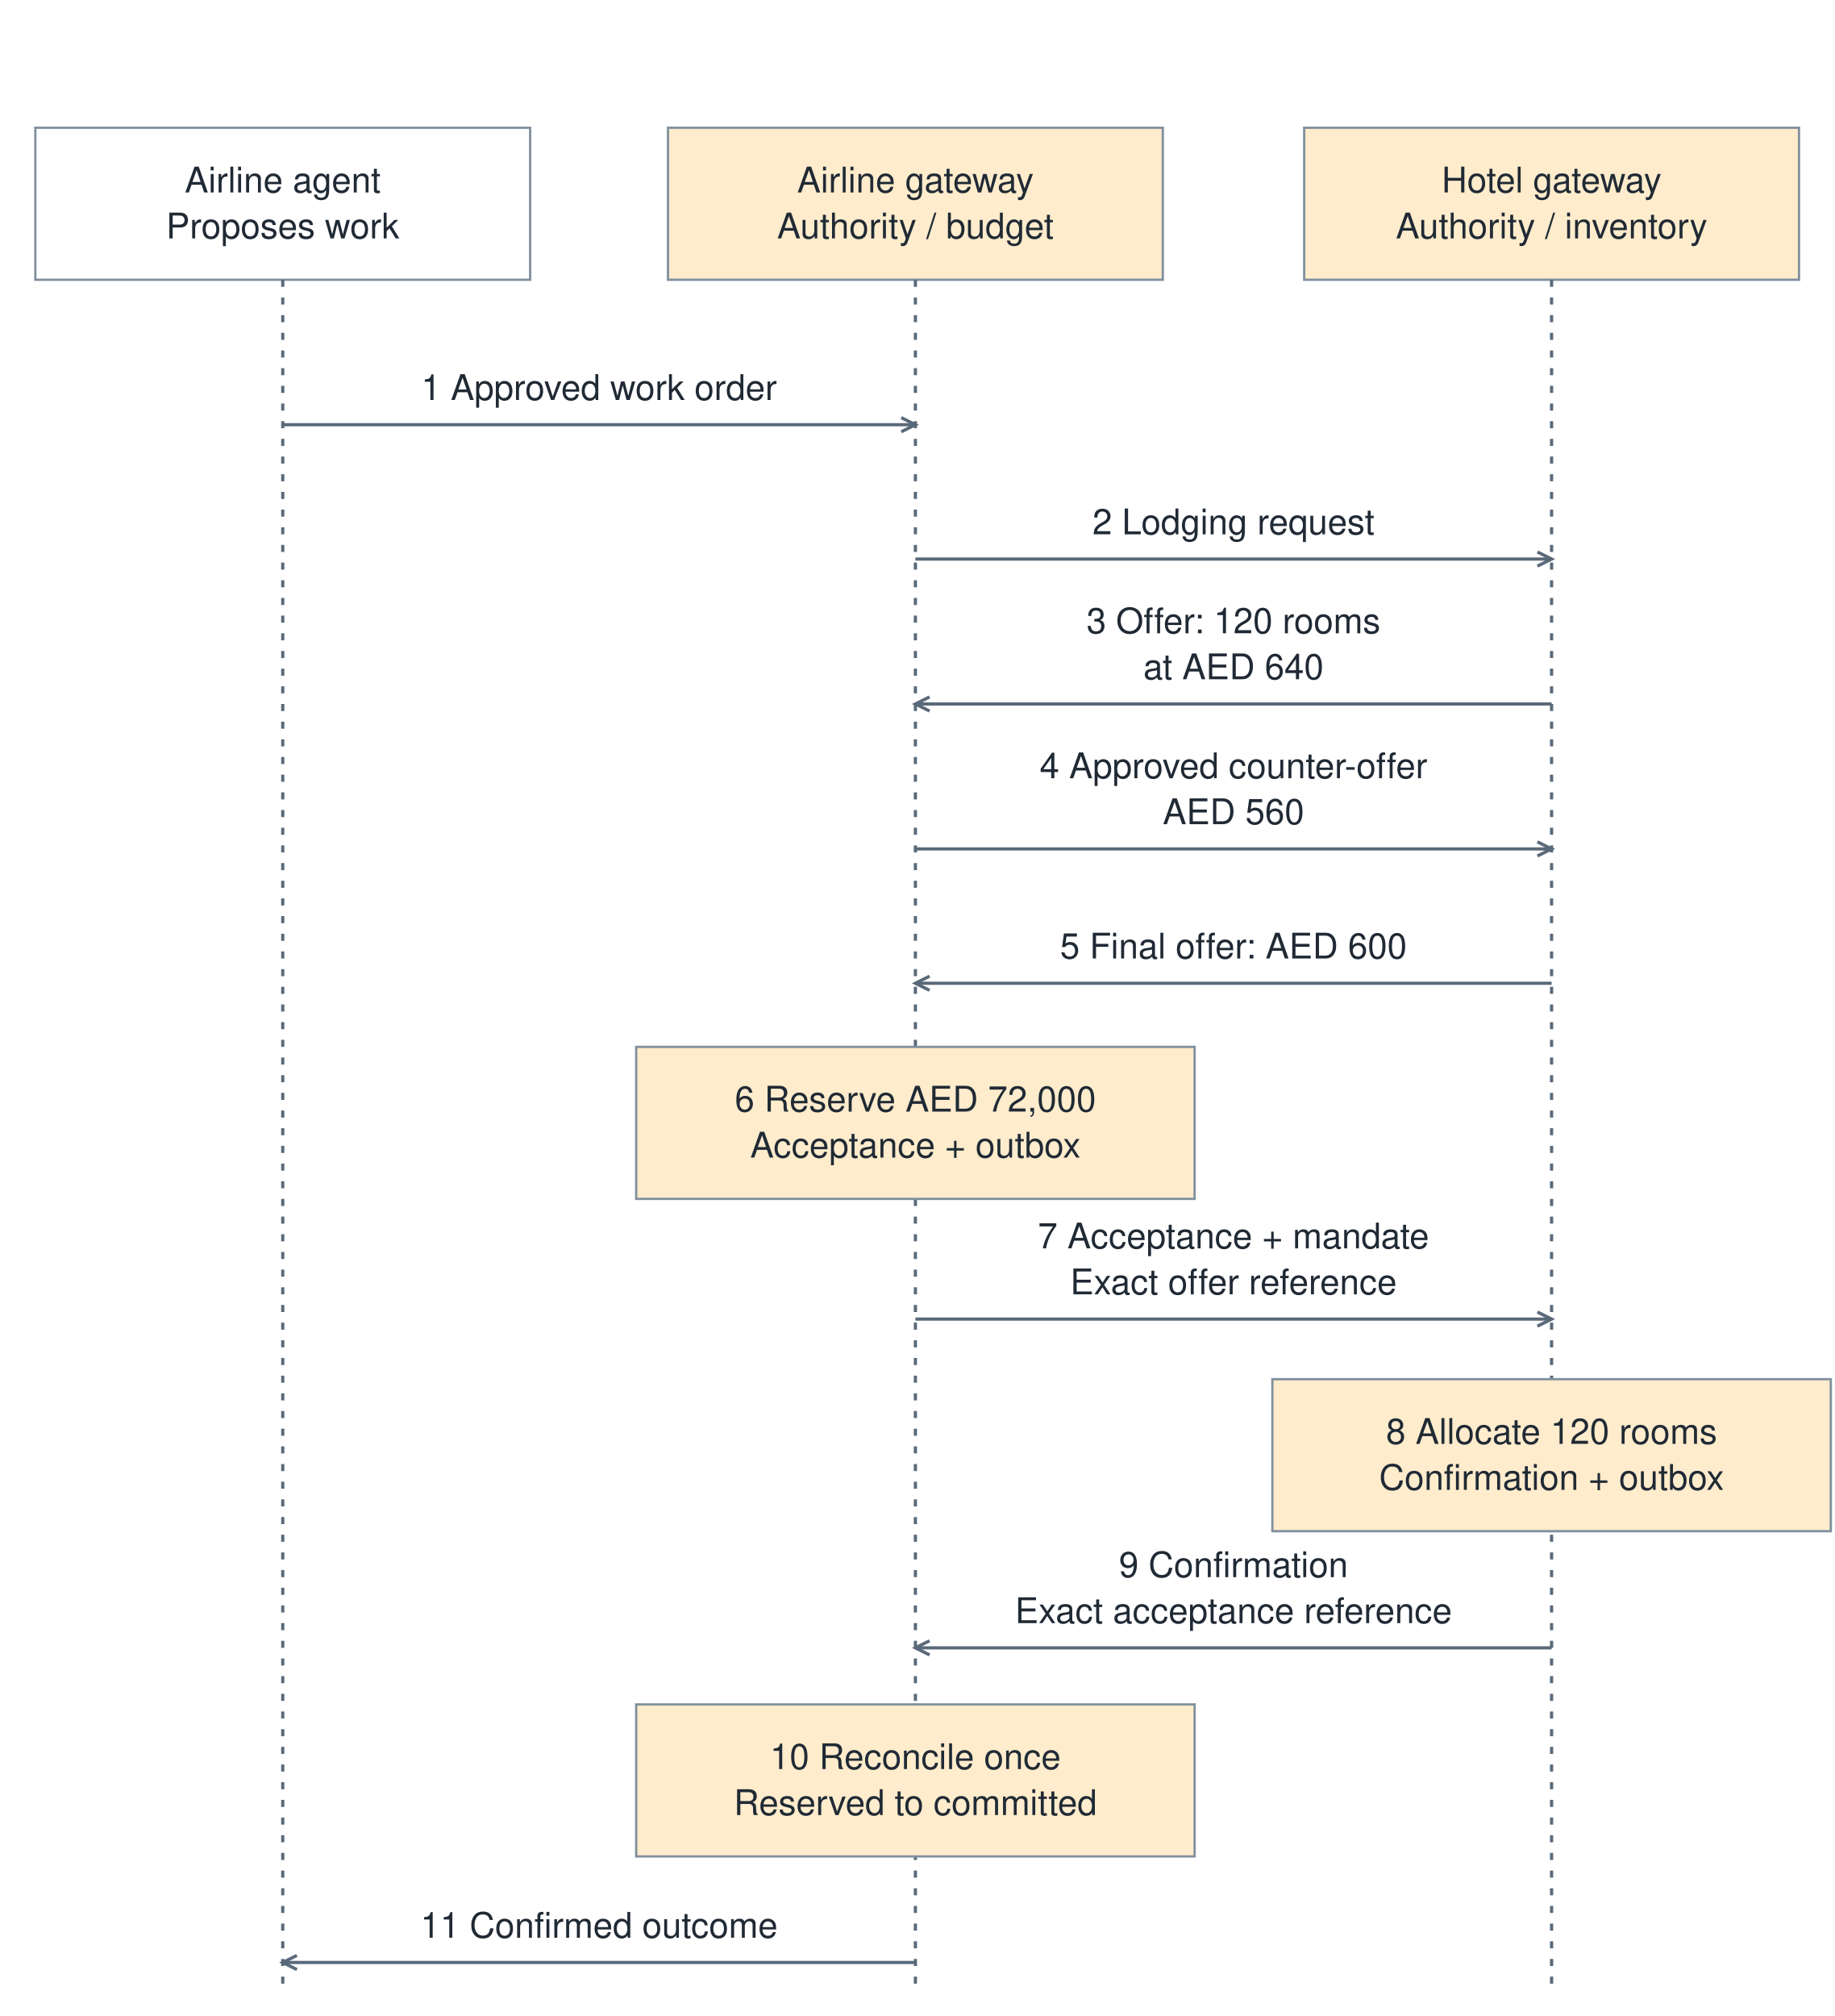
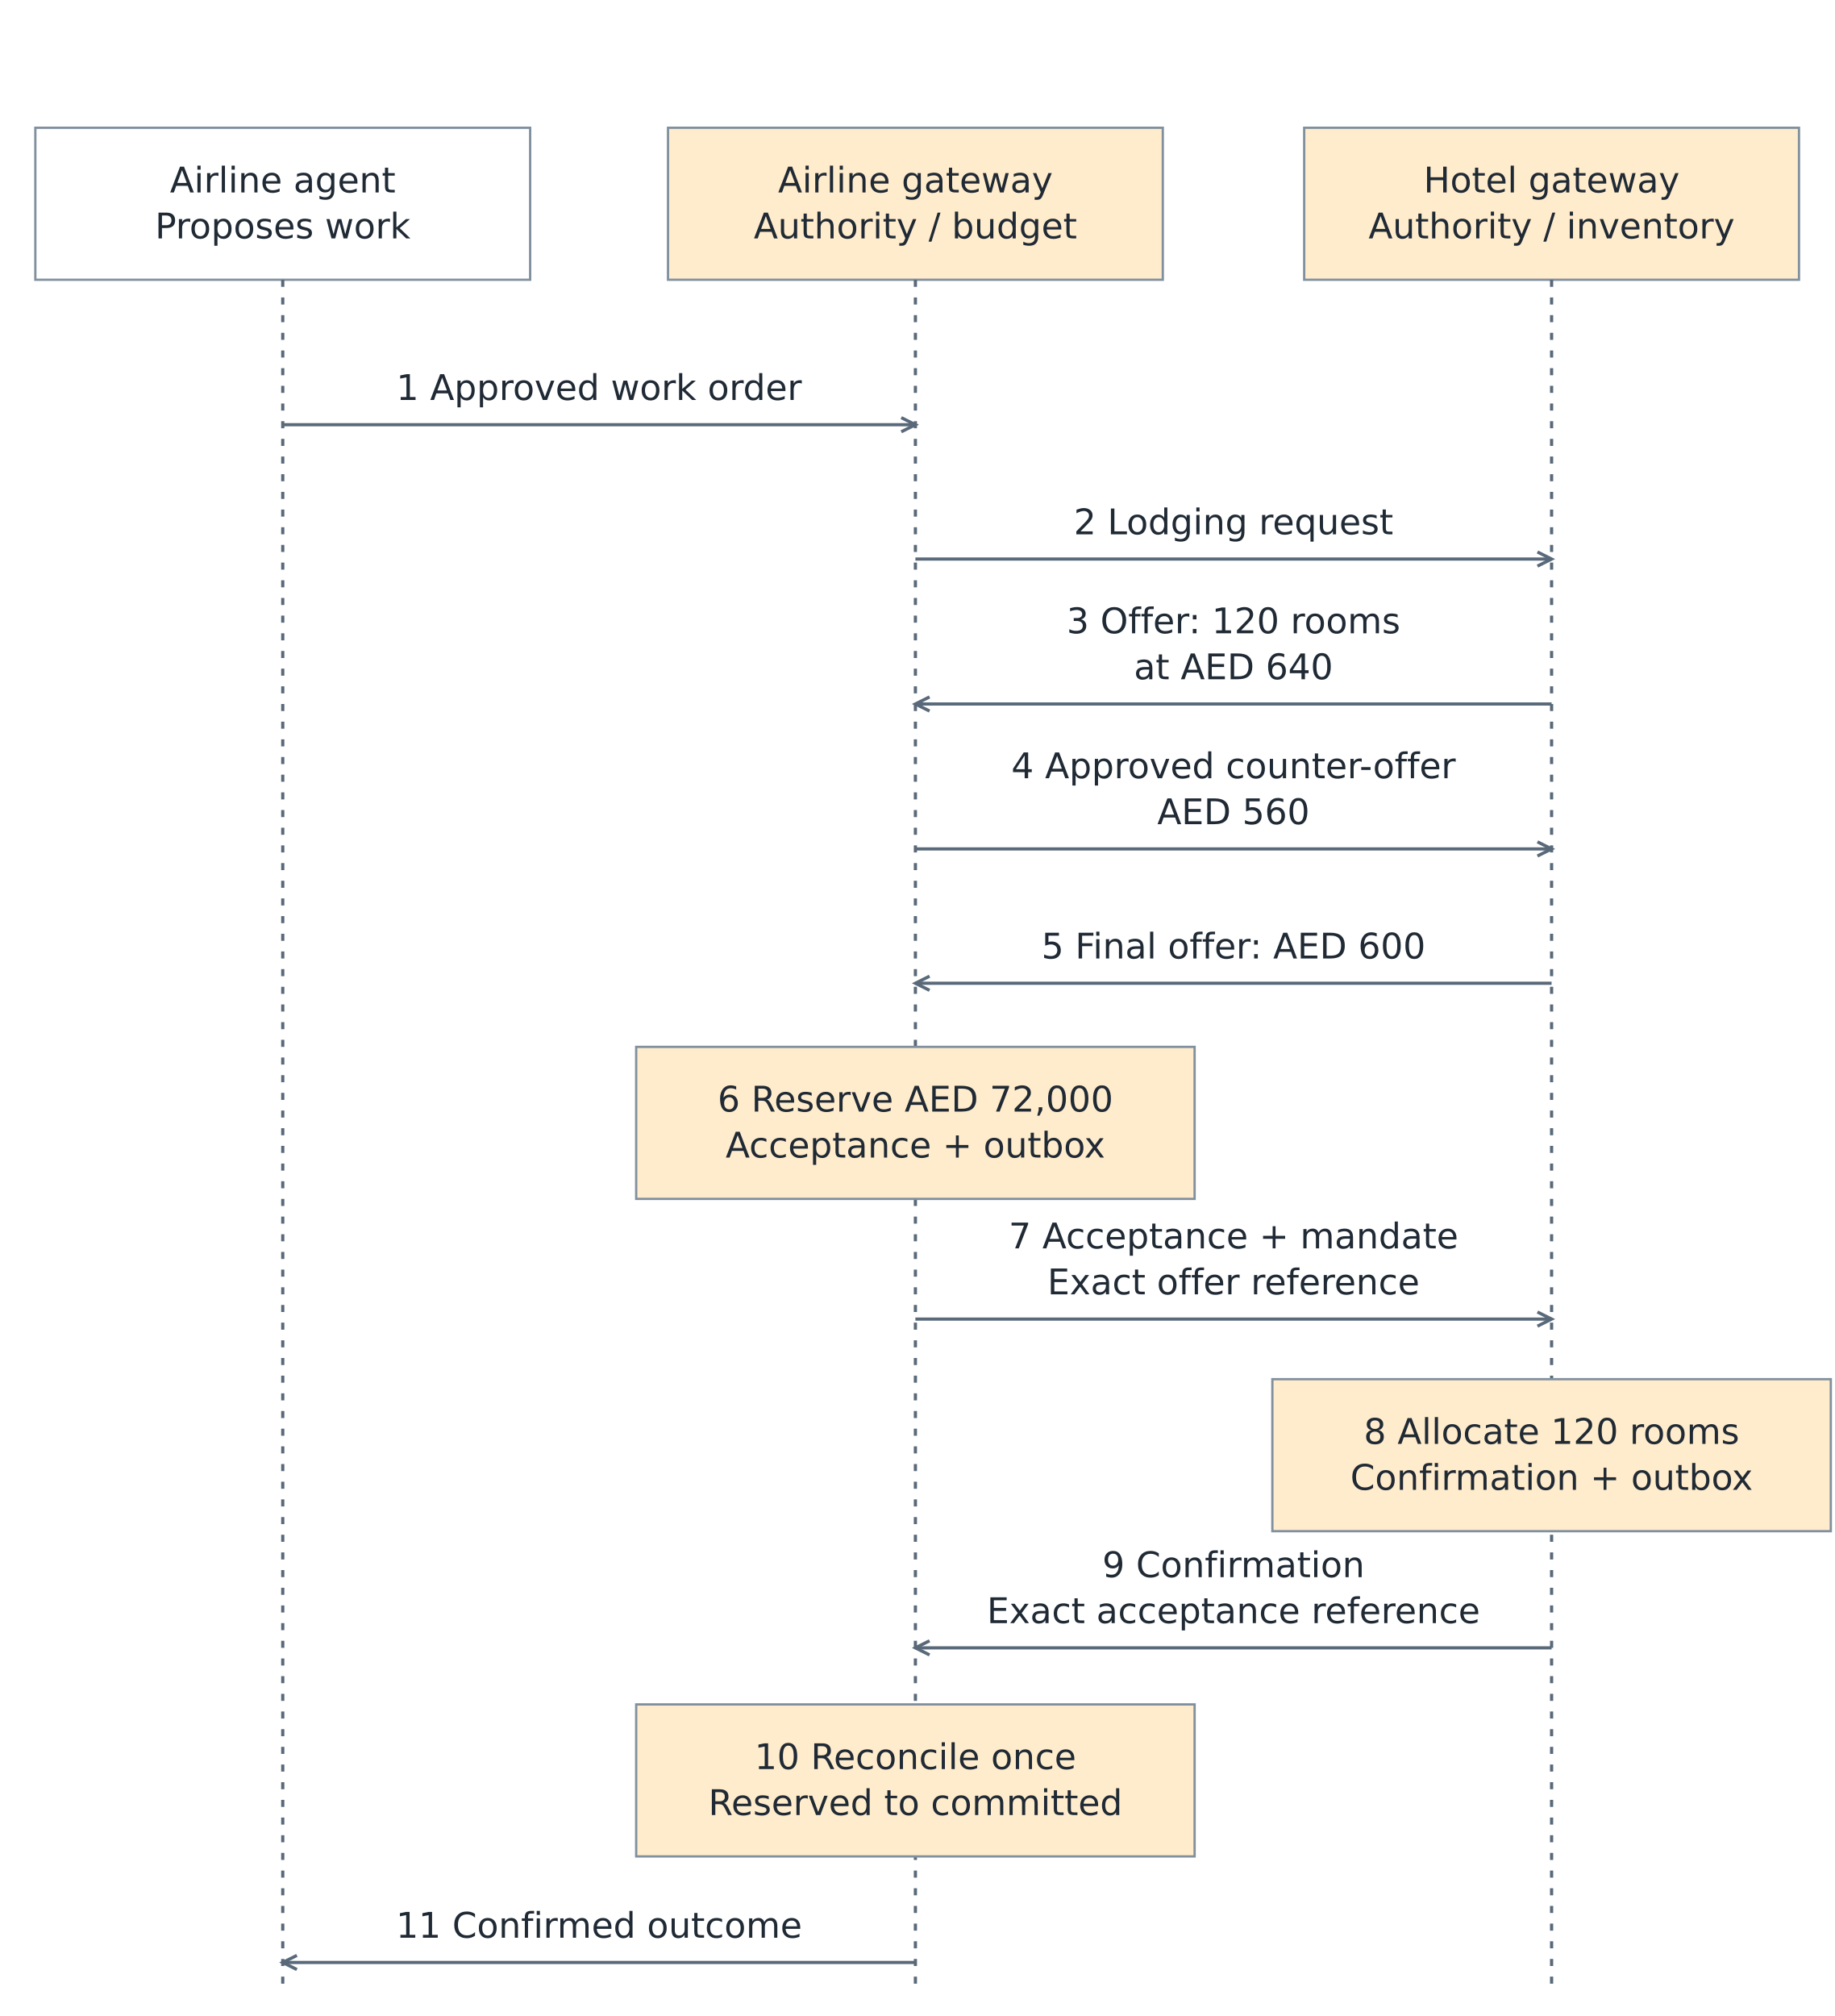
<svg xmlns="http://www.w3.org/2000/svg" width="183mm" height="201.083mm" viewBox="0 0 519 570">
  <rect x="0" y="0" width="519" height="570" fill="white" stroke="white" stroke-width="0.65" />
  <g id="agent">
    <rect x="10" y="36" width="140" height="43" fill="white" stroke="#81909e" stroke-width="0.65" />
-     <text x="80.0" y="54.3" font-family="Helvetica,Arial,sans-serif" font-size="10" fill="#202a35" text-anchor="middle">Airline agent</text>
-     <text x="80.0" y="67.3" font-family="Helvetica,Arial,sans-serif" font-size="10" fill="#202a35" text-anchor="middle">Proposes work</text>
+     <text x="80.0" y="54.3" font-family="Bitstream Vera Sans,DejaVu Sans,sans-serif" font-size="10" fill="#202a35" text-anchor="middle">Airline agent</text>
+     <text x="80.0" y="67.3" font-family="Bitstream Vera Sans,DejaVu Sans,sans-serif" font-size="10" fill="#202a35" text-anchor="middle">Proposes work</text>
  </g>
  <polyline points="80,79 80,561" fill="none" stroke="#596979" stroke-width="0.9" stroke-dasharray="2 3" />
  <g id="buyer">
    <rect x="189" y="36" width="140" height="43" fill="#ffeccc" stroke="#81909e" stroke-width="0.65" />
-     <text x="259.0" y="54.3" font-family="Helvetica,Arial,sans-serif" font-size="10" fill="#202a35" text-anchor="middle">Airline gateway</text>
-     <text x="259.0" y="67.3" font-family="Helvetica,Arial,sans-serif" font-size="10" fill="#202a35" text-anchor="middle">Authority / budget</text>
+     <text x="259.0" y="54.3" font-family="Bitstream Vera Sans,DejaVu Sans,sans-serif" font-size="10" fill="#202a35" text-anchor="middle">Airline gateway</text>
+     <text x="259.0" y="67.3" font-family="Bitstream Vera Sans,DejaVu Sans,sans-serif" font-size="10" fill="#202a35" text-anchor="middle">Authority / budget</text>
  </g>
  <polyline points="259,79 259,561" fill="none" stroke="#596979" stroke-width="0.9" stroke-dasharray="2 3" />
  <g id="seller">
    <rect x="369" y="36" width="140" height="43" fill="#ffeccc" stroke="#81909e" stroke-width="0.65" />
-     <text x="439.0" y="54.3" font-family="Helvetica,Arial,sans-serif" font-size="10" fill="#202a35" text-anchor="middle">Hotel gateway</text>
-     <text x="439.0" y="67.3" font-family="Helvetica,Arial,sans-serif" font-size="10" fill="#202a35" text-anchor="middle">Authority / inventory</text>
+     <text x="439.0" y="54.3" font-family="Bitstream Vera Sans,DejaVu Sans,sans-serif" font-size="10" fill="#202a35" text-anchor="middle">Hotel gateway</text>
+     <text x="439.0" y="67.3" font-family="Bitstream Vera Sans,DejaVu Sans,sans-serif" font-size="10" fill="#202a35" text-anchor="middle">Authority / inventory</text>
  </g>
  <polyline points="439,79 439,561" fill="none" stroke="#596979" stroke-width="0.9" stroke-dasharray="2 3" />
  <polyline points="80,120 259,120" fill="none" stroke="#596979" stroke-width="0.9" />
  <polyline points="255.0,118.0 259,120 255.0,122.0" fill="none" stroke="#596979" stroke-width="0.9" />
-   <rect x="113.535" y="103" width="111.93" height="12" fill="white" stroke="white" stroke-width="0.65" />
-   <text x="169.5" y="113" font-family="Helvetica,Arial,sans-serif" font-size="10" fill="#202a35" text-anchor="middle">1  Approved work order</text>
+   <rect x="106.35" y="103" width="126.301" height="12" fill="white" stroke="white" stroke-width="0.65" />
+   <text x="169.5" y="113" font-family="Bitstream Vera Sans,DejaVu Sans,sans-serif" font-size="10" fill="#202a35" text-anchor="middle">1  Approved work order</text>
  <polyline points="259,158 439,158" fill="none" stroke="#596979" stroke-width="0.9" />
  <polyline points="435.0,156.0 439,158 435.0,160.0" fill="none" stroke="#596979" stroke-width="0.9" />
-   <rect x="303.585" y="141" width="90.83" height="12" fill="white" stroke="white" stroke-width="0.65" />
-   <text x="349.0" y="151" font-family="Helvetica,Arial,sans-serif" font-size="10" fill="#202a35" text-anchor="middle">2  Lodging request</text>
+   <rect x="298.01" y="141" width="101.979" height="12" fill="white" stroke="white" stroke-width="0.65" />
+   <text x="349.0" y="151" font-family="Bitstream Vera Sans,DejaVu Sans,sans-serif" font-size="10" fill="#202a35" text-anchor="middle">2  Lodging request</text>
  <polyline points="439,199 259,199" fill="none" stroke="#596979" stroke-width="0.9" />
  <polyline points="263.0,201.0 259,199 263.0,197.0" fill="none" stroke="#596979" stroke-width="0.9" />
-   <rect x="301.925" y="169" width="94.15" height="12" fill="white" stroke="white" stroke-width="0.65" />
-   <text x="349.0" y="179" font-family="Helvetica,Arial,sans-serif" font-size="10" fill="#202a35" text-anchor="middle">3  Offer: 120 rooms</text>
-   <rect x="319.43" y="182" width="59.14" height="12" fill="white" stroke="white" stroke-width="0.65" />
-   <text x="349.0" y="192" font-family="Helvetica,Arial,sans-serif" font-size="10" fill="#202a35" text-anchor="middle">at AED 640</text>
+   <rect x="295.996" y="169" width="106.008" height="12" fill="white" stroke="white" stroke-width="0.65" />
+   <text x="349.0" y="179" font-family="Bitstream Vera Sans,DejaVu Sans,sans-serif" font-size="10" fill="#202a35" text-anchor="middle">3  Offer: 120 rooms</text>
+   <rect x="316.824" y="182" width="64.353" height="12" fill="white" stroke="white" stroke-width="0.65" />
+   <text x="349.0" y="192" font-family="Bitstream Vera Sans,DejaVu Sans,sans-serif" font-size="10" fill="#202a35" text-anchor="middle">at AED 640</text>
  <polyline points="259,240 439,240" fill="none" stroke="#596979" stroke-width="0.9" />
  <polyline points="435.0,238.0 439,240 435.0,242.0" fill="none" stroke="#596979" stroke-width="0.9" />
-   <rect x="288.305" y="210" width="121.39" height="12" fill="white" stroke="white" stroke-width="0.65" />
-   <text x="349.0" y="220" font-family="Helvetica,Arial,sans-serif" font-size="10" fill="#202a35" text-anchor="middle">4  Approved counter-offer</text>
-   <rect x="324.99" y="223" width="48.02" height="12" fill="white" stroke="white" stroke-width="0.65" />
-   <text x="349.0" y="233" font-family="Helvetica,Arial,sans-serif" font-size="10" fill="#202a35" text-anchor="middle">AED 560</text>
+   <rect x="280.205" y="210" width="137.59" height="12" fill="white" stroke="white" stroke-width="0.65" />
+   <text x="349.0" y="220" font-family="Bitstream Vera Sans,DejaVu Sans,sans-serif" font-size="10" fill="#202a35" text-anchor="middle">4  Approved counter-offer</text>
+   <rect x="323.438" y="223" width="51.125" height="12" fill="white" stroke="white" stroke-width="0.65" />
+   <text x="349.0" y="233" font-family="Bitstream Vera Sans,DejaVu Sans,sans-serif" font-size="10" fill="#202a35" text-anchor="middle">AED 560</text>
  <polyline points="439,278 259,278" fill="none" stroke="#596979" stroke-width="0.9" />
  <polyline points="263.0,280.0 259,278 263.0,276.0" fill="none" stroke="#596979" stroke-width="0.9" />
-   <rect x="294.42" y="261" width="109.16" height="12" fill="white" stroke="white" stroke-width="0.65" />
-   <text x="349.0" y="271" font-family="Helvetica,Arial,sans-serif" font-size="10" fill="#202a35" text-anchor="middle">5  Final offer: AED 600</text>
+   <rect x="288.616" y="261" width="120.769" height="12" fill="white" stroke="white" stroke-width="0.65" />
+   <text x="349.0" y="271" font-family="Bitstream Vera Sans,DejaVu Sans,sans-serif" font-size="10" fill="#202a35" text-anchor="middle">5  Final offer: AED 600</text>
  <g id="local-296">
    <rect x="180" y="296" width="158" height="43" fill="#ffeccc" stroke="#81909e" stroke-width="0.65" />
-     <text x="259.0" y="314.3" font-family="Helvetica,Arial,sans-serif" font-size="10" fill="#202a35" text-anchor="middle">6  Reserve AED 72,000</text>
-     <text x="259.0" y="327.3" font-family="Helvetica,Arial,sans-serif" font-size="10" fill="#202a35" text-anchor="middle">Acceptance + outbox</text>
+     <text x="259.0" y="314.3" font-family="Bitstream Vera Sans,DejaVu Sans,sans-serif" font-size="10" fill="#202a35" text-anchor="middle">6  Reserve AED 72,000</text>
+     <text x="259.0" y="327.3" font-family="Bitstream Vera Sans,DejaVu Sans,sans-serif" font-size="10" fill="#202a35" text-anchor="middle">Acceptance + outbox</text>
  </g>
  <polyline points="259,373 439,373" fill="none" stroke="#596979" stroke-width="0.9" />
  <polyline points="435.0,371.0 439,373 435.0,375.0" fill="none" stroke="#596979" stroke-width="0.9" />
-   <rect x="288.16" y="343" width="121.68" height="12" fill="white" stroke="white" stroke-width="0.65" />
-   <text x="349.0" y="353" font-family="Helvetica,Arial,sans-serif" font-size="10" fill="#202a35" text-anchor="middle">7  Acceptance + mandate</text>
-   <rect x="298.59" y="356" width="100.82" height="12" fill="white" stroke="white" stroke-width="0.65" />
-   <text x="349.0" y="366" font-family="Helvetica,Arial,sans-serif" font-size="10" fill="#202a35" text-anchor="middle">Exact offer reference</text>
+   <rect x="279.707" y="343" width="138.586" height="12" fill="white" stroke="white" stroke-width="0.65" />
+   <text x="349.0" y="353" font-family="Bitstream Vera Sans,DejaVu Sans,sans-serif" font-size="10" fill="#202a35" text-anchor="middle">7  Acceptance + mandate</text>
+   <rect x="292.124" y="356" width="113.752" height="12" fill="white" stroke="white" stroke-width="0.65" />
+   <text x="349.0" y="366" font-family="Bitstream Vera Sans,DejaVu Sans,sans-serif" font-size="10" fill="#202a35" text-anchor="middle">Exact offer reference</text>
  <g id="local-390">
    <rect x="360" y="390" width="158" height="43" fill="#ffeccc" stroke="#81909e" stroke-width="0.65" />
-     <text x="439.0" y="408.3" font-family="Helvetica,Arial,sans-serif" font-size="10" fill="#202a35" text-anchor="middle">8  Allocate 120 rooms</text>
-     <text x="439.0" y="421.3" font-family="Helvetica,Arial,sans-serif" font-size="10" fill="#202a35" text-anchor="middle">Confirmation + outbox</text>
+     <text x="439.0" y="408.3" font-family="Bitstream Vera Sans,DejaVu Sans,sans-serif" font-size="10" fill="#202a35" text-anchor="middle">8  Allocate 120 rooms</text>
+     <text x="439.0" y="421.3" font-family="Bitstream Vera Sans,DejaVu Sans,sans-serif" font-size="10" fill="#202a35" text-anchor="middle">Confirmation + outbox</text>
  </g>
  <polyline points="439,466 259,466" fill="none" stroke="#596979" stroke-width="0.9" />
  <polyline points="263.0,468.0 259,466 263.0,464.0" fill="none" stroke="#596979" stroke-width="0.9" />
-   <rect x="311.1" y="436" width="75.8" height="12" fill="white" stroke="white" stroke-width="0.65" />
-   <text x="349.0" y="446" font-family="Helvetica,Arial,sans-serif" font-size="10" fill="#202a35" text-anchor="middle">9  Confirmation</text>
-   <rect x="283.025" y="449" width="131.95" height="12" fill="white" stroke="white" stroke-width="0.65" />
-   <text x="349.0" y="459" font-family="Helvetica,Arial,sans-serif" font-size="10" fill="#202a35" text-anchor="middle">Exact acceptance reference</text>
+   <rect x="306.204" y="436" width="85.593" height="12" fill="white" stroke="white" stroke-width="0.65" />
+   <text x="349.0" y="446" font-family="Bitstream Vera Sans,DejaVu Sans,sans-serif" font-size="10" fill="#202a35" text-anchor="middle">9  Confirmation</text>
+   <rect x="275.005" y="449" width="147.99" height="12" fill="white" stroke="white" stroke-width="0.65" />
+   <text x="349.0" y="459" font-family="Bitstream Vera Sans,DejaVu Sans,sans-serif" font-size="10" fill="#202a35" text-anchor="middle">Exact acceptance reference</text>
  <g id="local-482">
    <rect x="180" y="482" width="158" height="43" fill="#ffeccc" stroke="#81909e" stroke-width="0.65" />
-     <text x="259.0" y="500.3" font-family="Helvetica,Arial,sans-serif" font-size="10" fill="#202a35" text-anchor="middle">10  Reconcile once</text>
-     <text x="259.0" y="513.3" font-family="Helvetica,Arial,sans-serif" font-size="10" fill="#202a35" text-anchor="middle">Reserved to committed</text>
+     <text x="259.0" y="500.3" font-family="Bitstream Vera Sans,DejaVu Sans,sans-serif" font-size="10" fill="#202a35" text-anchor="middle">10  Reconcile once</text>
+     <text x="259.0" y="513.3" font-family="Bitstream Vera Sans,DejaVu Sans,sans-serif" font-size="10" fill="#202a35" text-anchor="middle">Reserved to committed</text>
  </g>
  <polyline points="259,555 80,555" fill="none" stroke="#596979" stroke-width="0.9" />
  <polyline points="84.0,557.0 80,555 84.0,553.0" fill="none" stroke="#596979" stroke-width="0.9" />
-   <rect x="113.535" y="538" width="111.93" height="12" fill="white" stroke="white" stroke-width="0.65" />
-   <text x="169.5" y="548" font-family="Helvetica,Arial,sans-serif" font-size="10" fill="#202a35" text-anchor="middle">11  Confirmed outcome</text>
+   <rect x="106.381" y="538" width="126.237" height="12" fill="white" stroke="white" stroke-width="0.65" />
+   <text x="169.5" y="548" font-family="Bitstream Vera Sans,DejaVu Sans,sans-serif" font-size="10" fill="#202a35" text-anchor="middle">11  Confirmed outcome</text>
</svg>
